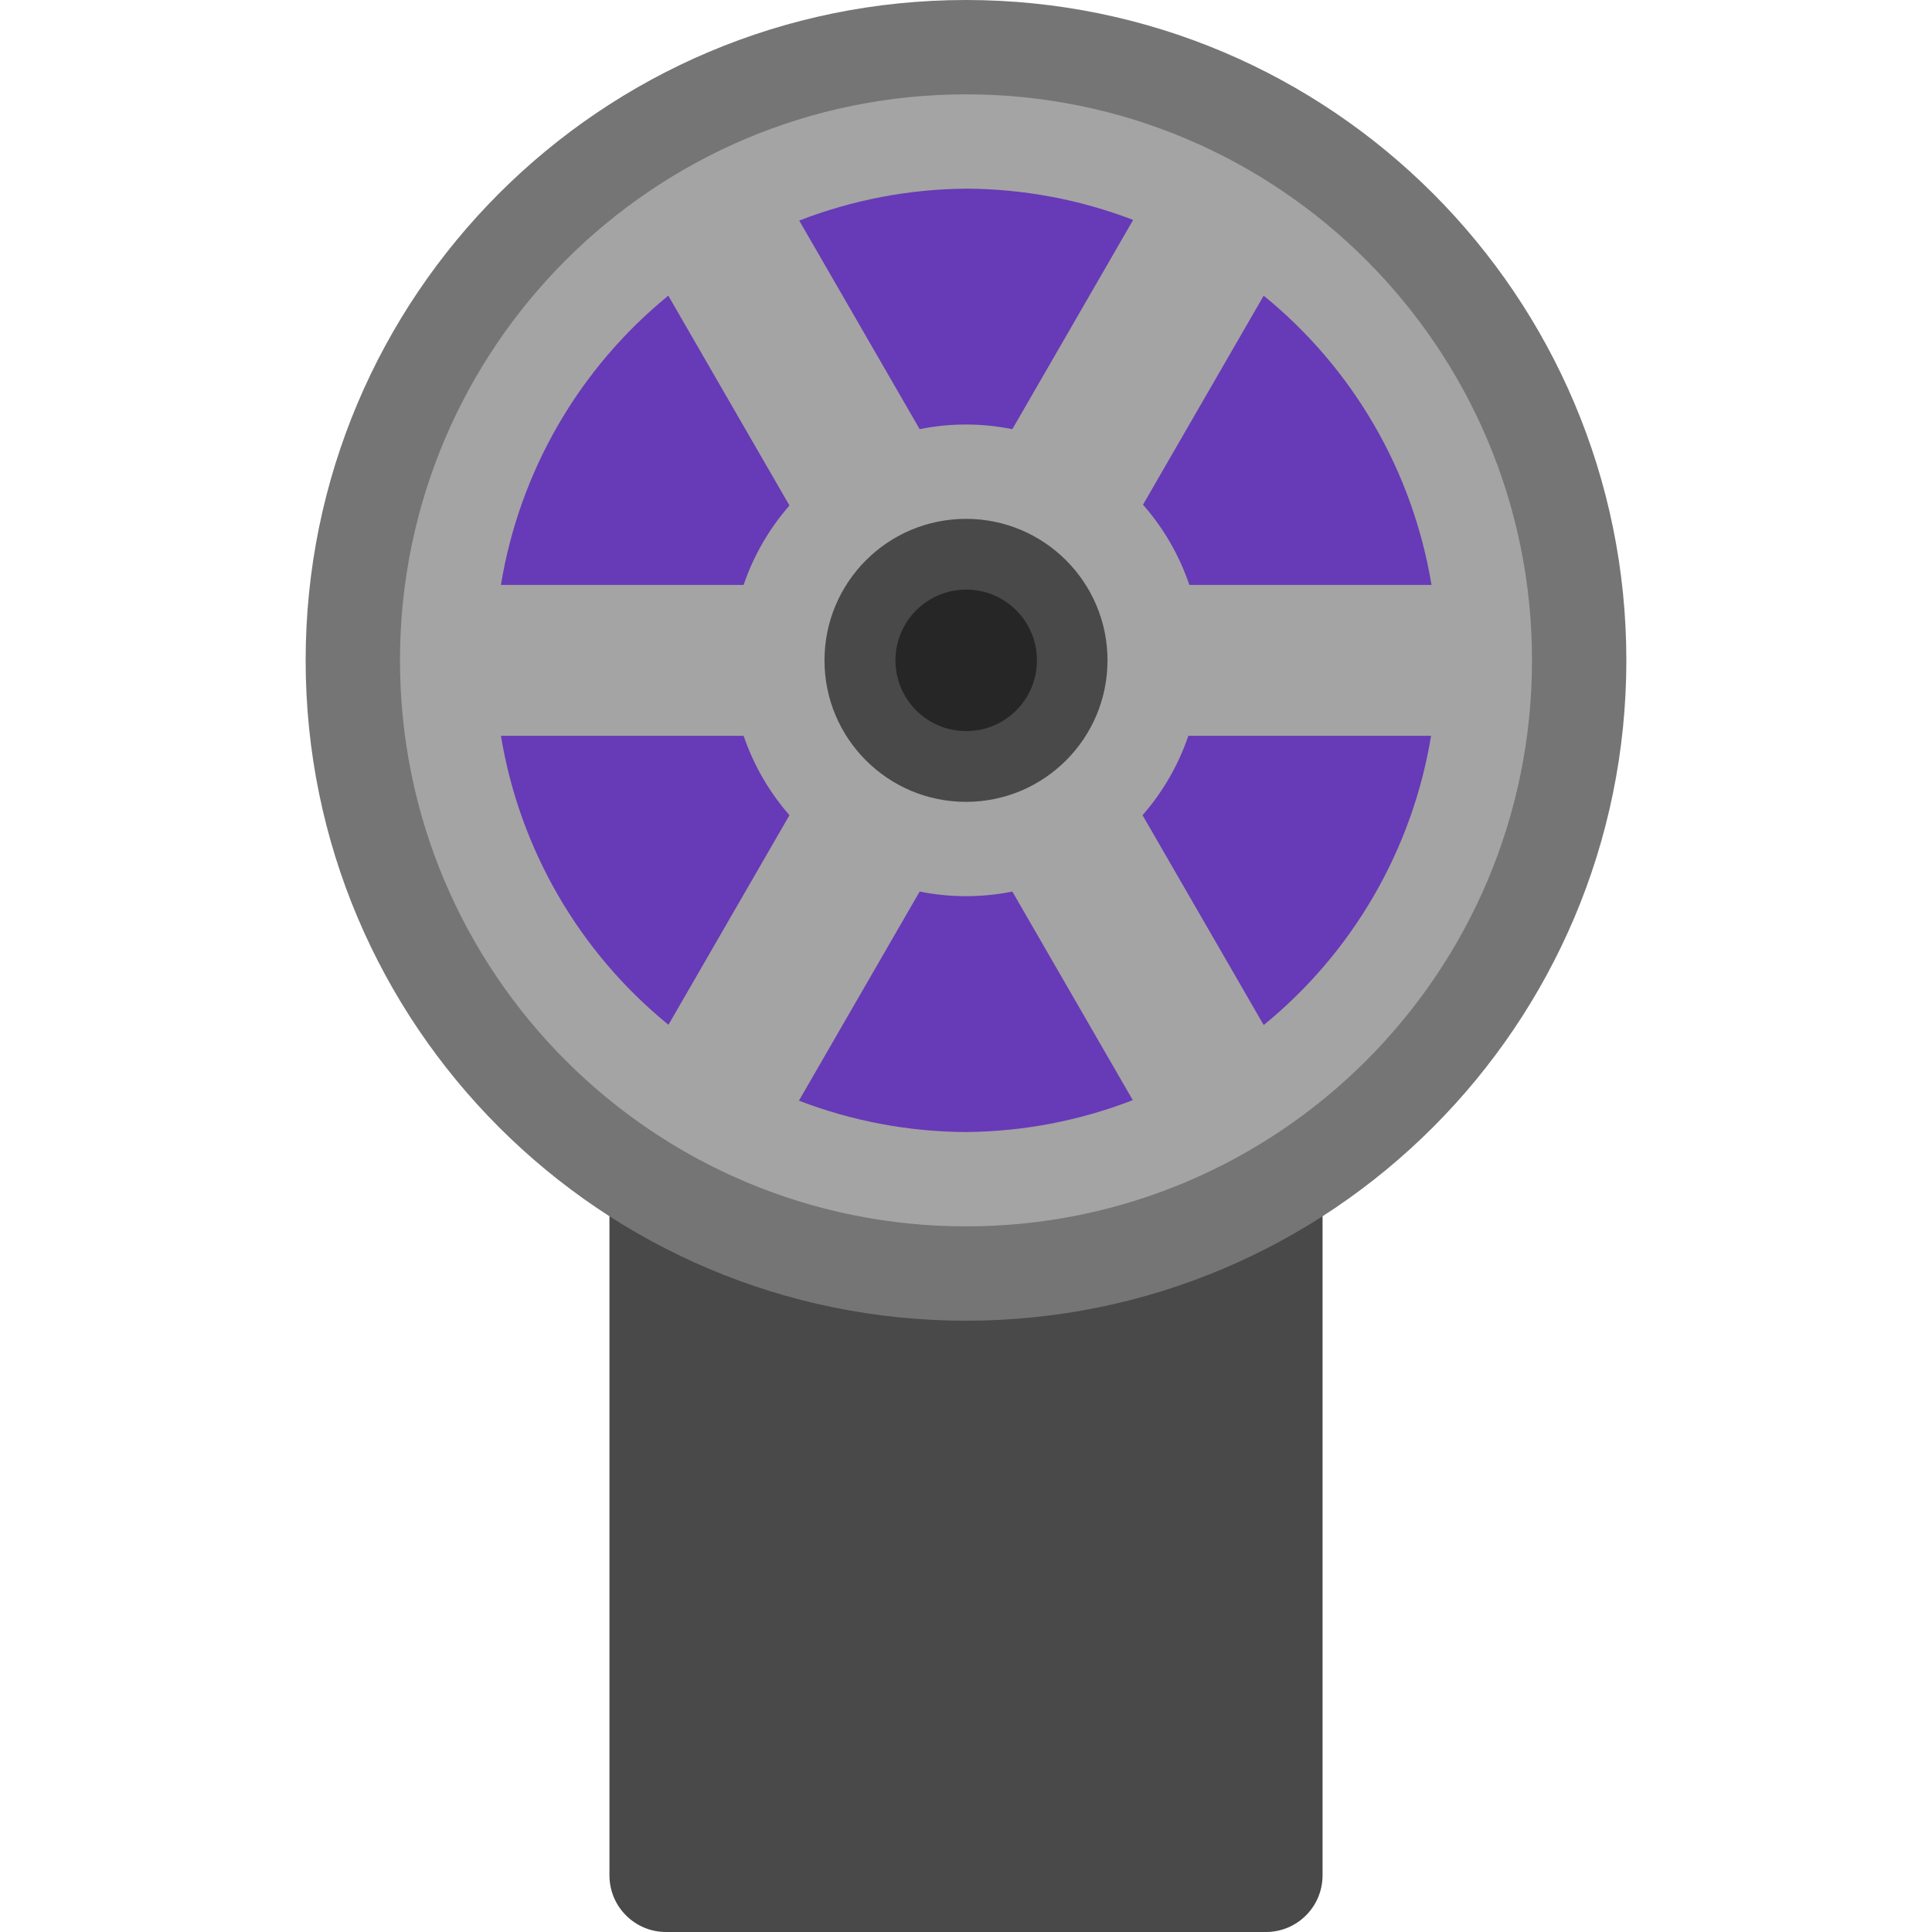
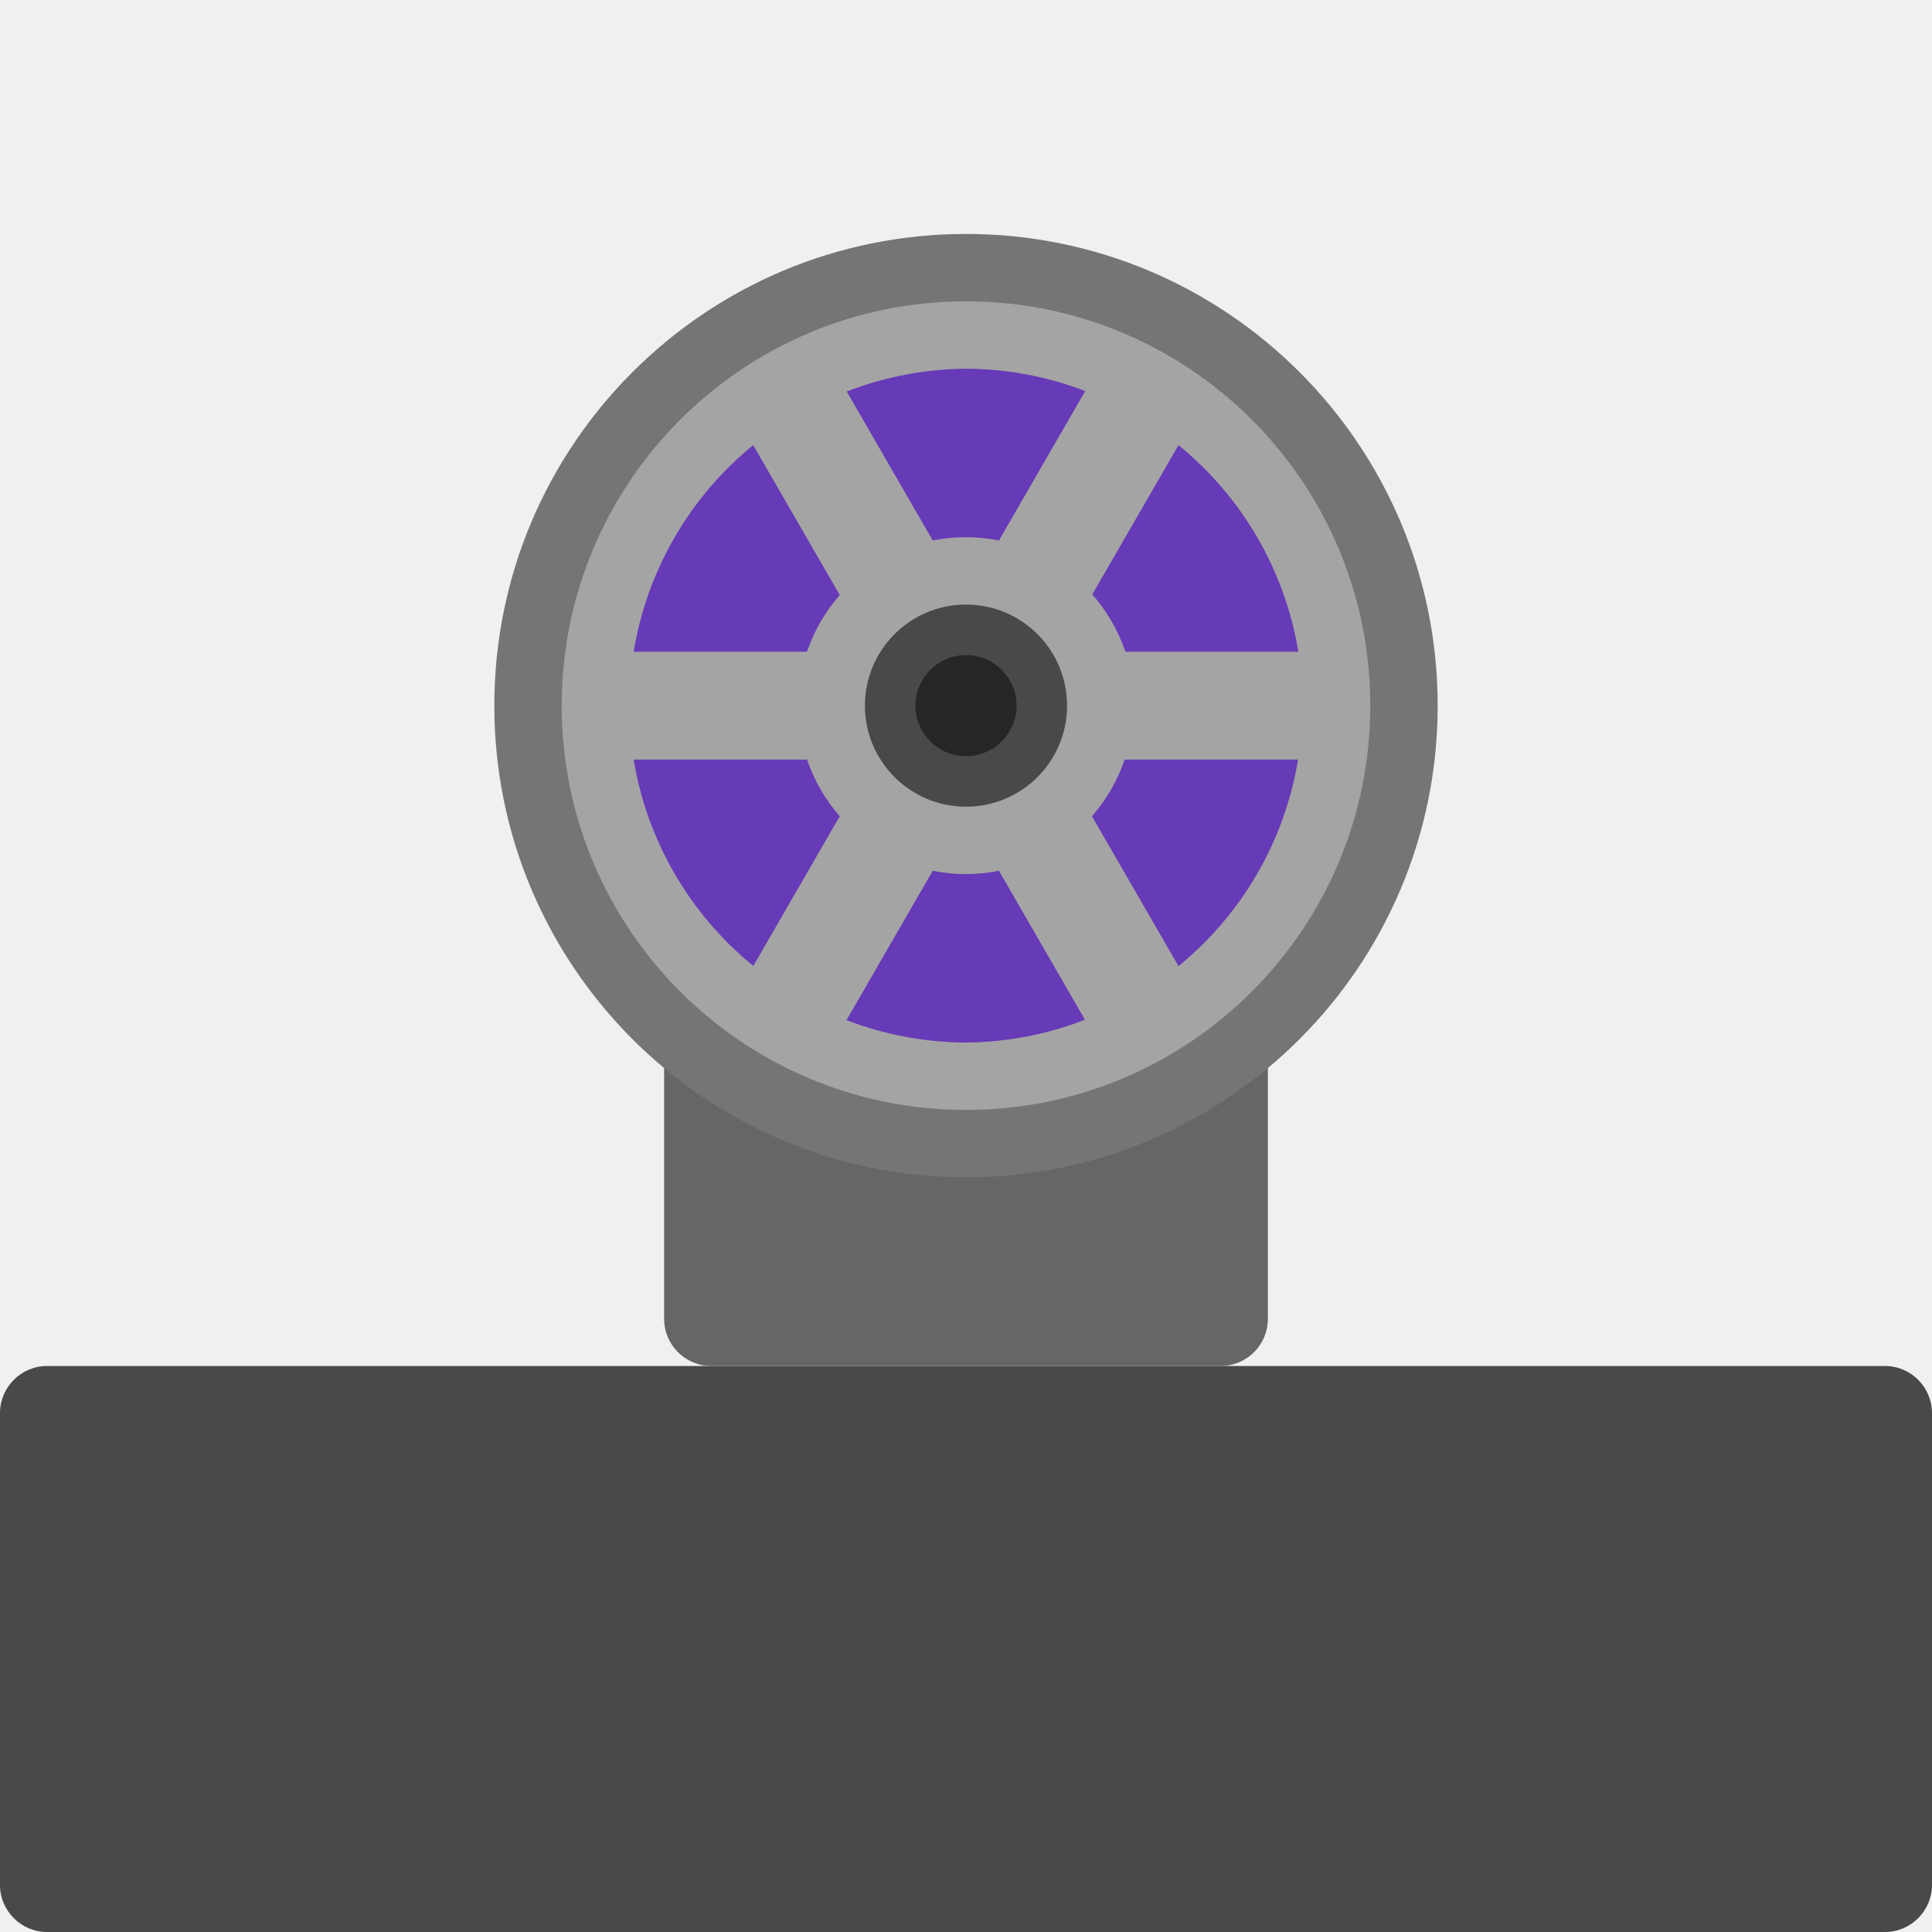
- <svg xmlns="http://www.w3.org/2000/svg" width="1024.0px" height="1024.0px" viewBox="0 0 1024.0 1024.0" version="1.1" id="SVGRoot">
-   <defs id="defs666">
+ <svg xmlns="http://www.w3.org/2000/svg" width="512" height="512" viewBox="0 0 512 512" version="1.1" id="svg5">
+   <defs id="defs2">
    </defs>
-   <g id="layer7">
-     <rect style="fill:#ffffff;fill-opacity:1" id="rect7000" width="1456.156" height="1177.442" x="-189.391" y="-64.25" />
+   <g id="layer2">
+     <path style="fill:#494949;fill-opacity:1;fill-rule:evenodd;stroke-width:0.965" id="rect31-3" width="512" height="150" x="0" y="362" d="m 12.5,362 h 487 a 12.5,12.5 45 0 1 12.5,12.5 v 125 A 12.5,12.5 135 0 1 499.5,512 H 12.5 A 12.5,12.5 45 0 1 0,499.5 v -125 A 12.5,12.5 135 0 1 12.5,362 Z" />
  </g>
-   <g id="layer6">
-     <path style="fill:#494949;fill-opacity:1;stroke-width:1.062" id="rect6759" width="377.953" height="440.302" x="323.024" y="583.698" d="m 353.024,583.698 h 317.953 a 30,30 45 0 1 30,30 V 994 a 30,30 135 0 1 -30,30 H 353.024 a 30,30 45 0 1 -30,-30 V 613.698 a 30,30 135 0 1 30,-30 z" />
-   </g>
-   <g id="layer1">
-     <circle style="fill:#757575;fill-rule:evenodd;stroke-width:0.686;fill-opacity:1" id="path724" cx="512" cy="350" r="350" />
-   </g>
-   <g id="layer2" style="display:inline">
-     <circle style="fill:#a4a4a4;fill-rule:evenodd;stroke-width:0.588;fill-opacity:1" id="path724-6" cx="512" cy="350" r="300" />
-   </g>
-   <g id="layer4">
-     <path id="path724-6-7" style="display:inline;fill:#673ab7;fill-rule:evenodd;stroke-width:0.49;fill-opacity:1" d="M 512 100 A 250 250 0 0 0 423.609 116.904 L 487.438 227.455 A 125 125 0 0 1 512 225 A 125 125 0 0 1 536.559 227.465 L 600.59 116.557 A 250 250 0 0 0 512 100 z M 354.213 156.709 A 250 250 0 0 0 265.506 310 L 394.139 310 A 125 125 0 0 1 418.428 267.928 L 354.213 156.709 z M 669.779 156.721 L 605.818 267.504 A 125 125 0 0 1 630.373 310 L 758.719 310 A 250 250 0 0 0 669.779 156.721 z M 265.506 390 A 250 250 0 0 0 354.295 543.152 L 418.428 432.072 A 125 125 0 0 1 394.139 390 L 265.506 390 z M 629.861 390 A 125 125 0 0 1 605.572 432.072 L 669.787 543.291 A 250 250 0 0 0 758.494 390 L 629.861 390 z M 487.438 472.545 L 423.449 583.375 A 250 250 0 0 0 512 600 A 250 250 0 0 0 600.391 583.096 L 536.562 472.545 A 125 125 0 0 1 512 475 A 125 125 0 0 1 487.438 472.545 z " />
+   <g id="layer1" style="display:inline">
+     <path style="fill:#666666;fill-opacity:1;stroke-width:1.062" id="rect6759" width="160" height="175" x="176" y="187" d="m 188.5,187 h 135 a 12.5,12.5 45 0 1 12.5,12.5 V 349.5 A 12.5,12.5 135 0 1 323.5,362 h -135 A 12.5,12.5 45 0 1 176,349.5 l 0,-150 a 12.5,12.5 135 0 1 12.5,-12.5 z" />
+     <circle style="fill:#757575;fill-opacity:1;fill-rule:evenodd;stroke-width:0.245" id="path724" cx="256" cy="187" r="125" />
+     <circle style="display:inline;fill:#a4a4a4;fill-opacity:1;fill-rule:evenodd;stroke-width:0.21" id="path724-6" cx="256" cy="187" r="107.143" />
+     <path id="path724-6-7" style="display:inline;fill:#673ab7;fill-opacity:1;fill-rule:evenodd;stroke-width:0.175" d="m 255.96,97.714 a 89.286,89.286 0 0 0 -31.568,6.037 l 22.796,39.482 a 44.643,44.643 0 0 1 8.772,-0.877 44.643,44.643 0 0 1 8.771,0.88 l 22.868,-39.61 a 89.286,89.286 0 0 0 -31.639,-5.913 z m -56.353,20.253 a 89.286,89.286 0 0 0 -31.681,54.747 h 45.94 a 44.643,44.643 0 0 1 8.675,-15.026 z m 112.702,0.004 -22.843,39.565 a 44.643,44.643 0 0 1 8.77,15.177 h 45.838 a 89.286,89.286 0 0 0 -31.764,-54.743 z m -144.383,83.314 a 89.286,89.286 0 0 0 31.71,54.697 l 22.905,-39.671 a 44.643,44.643 0 0 1 -8.675,-15.026 z m 130.127,0 a 44.643,44.643 0 0 1 -8.675,15.026 l 22.934,39.721 a 89.286,89.286 0 0 0 31.681,-54.747 z m -50.866,29.48 -22.853,39.582 a 89.286,89.286 0 0 0 31.625,5.938 89.286,89.286 0 0 0 31.568,-6.037 l -22.796,-39.482 a 44.643,44.643 0 0 1 -8.772,0.877 44.643,44.643 0 0 1 -8.772,-0.877 z" />
+     <circle style="fill:#494949;fill-opacity:1;stroke-width:0.403" id="path2945" cx="256" cy="187" r="26.786" />
+     <circle style="fill:#262626;fill-opacity:1;stroke-width:0.531" id="path3105" cx="256" cy="187" r="13.393" />
  </g>
  <g id="layer3" />
-   <g id="layer5">
-     <circle style="fill:#494949;fill-opacity:1;stroke-width:1.129" id="path2945" cx="512" cy="350" r="75" />
-     <circle style="fill:#262626;fill-opacity:1;stroke-width:1.485" id="path3105" cx="512.112" cy="350" r="37.5" />
-   </g>
-   <g id="layer8" />
</svg>
